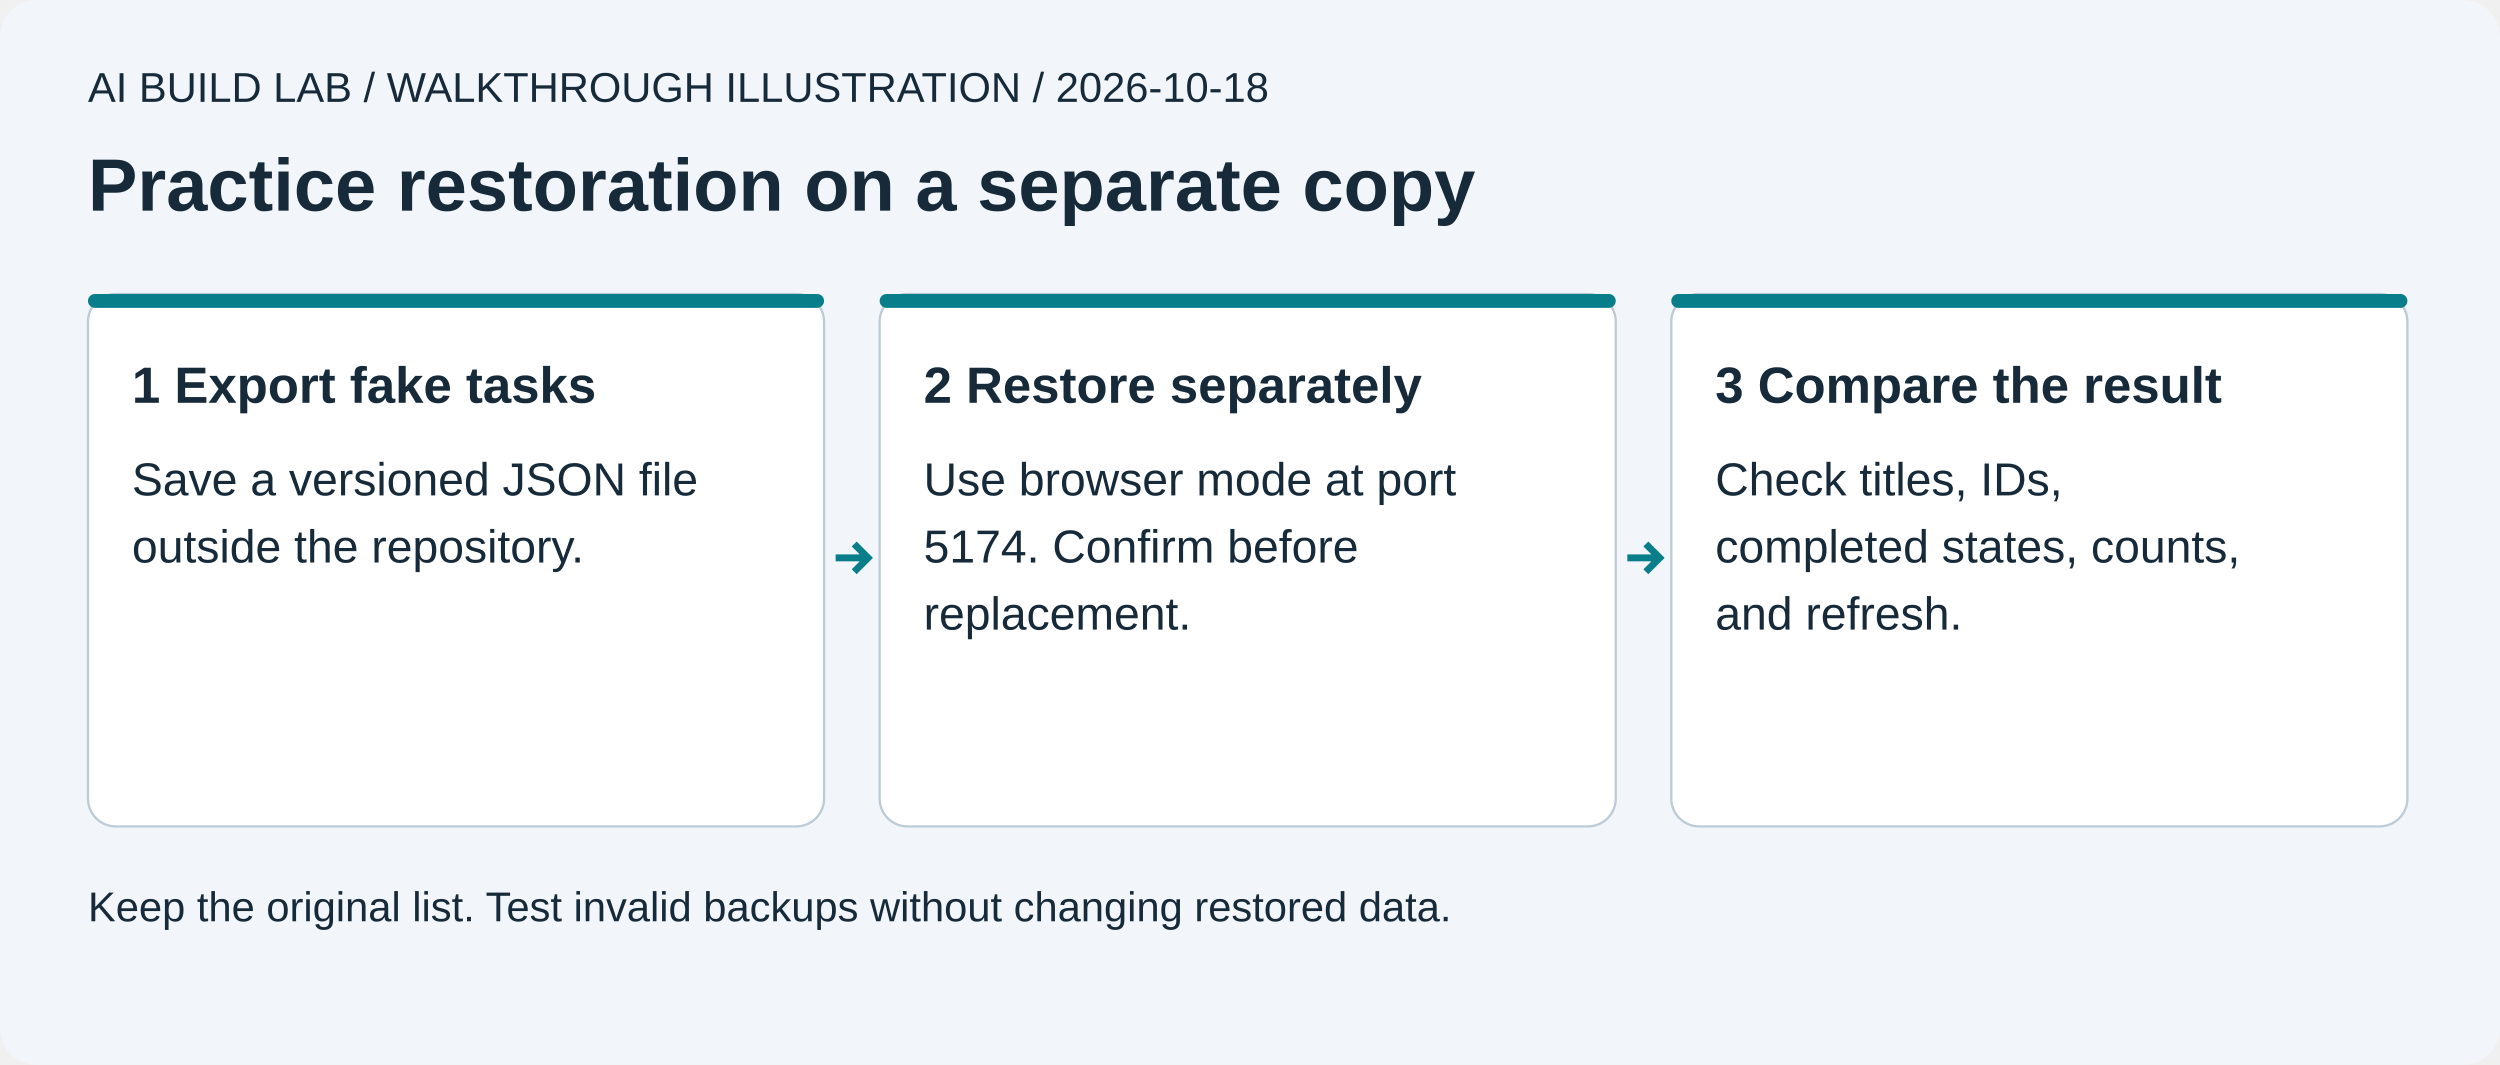
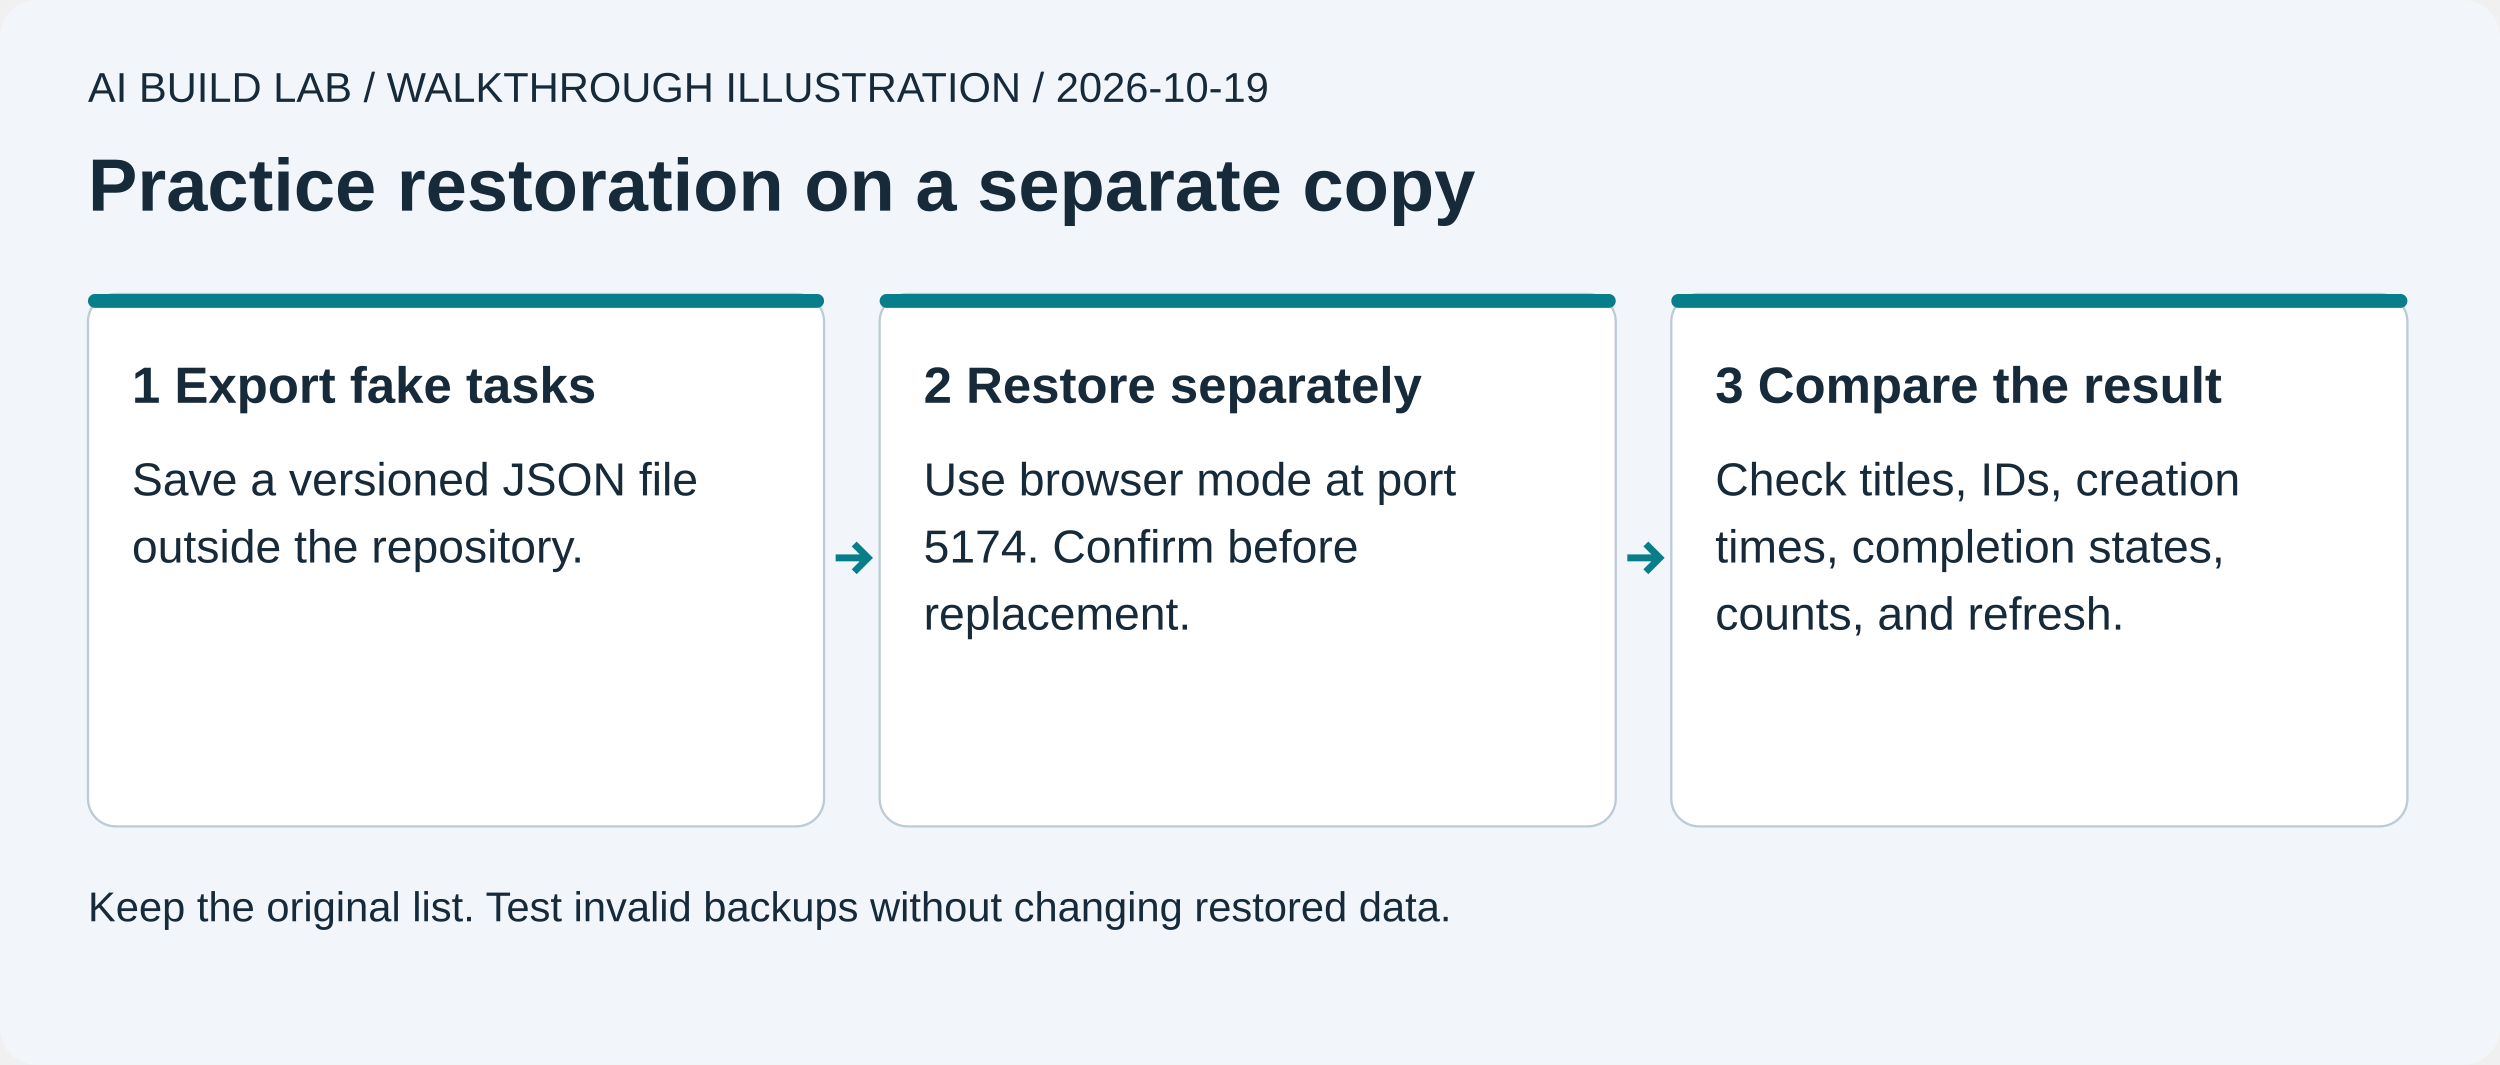
<svg xmlns="http://www.w3.org/2000/svg" width="1080" height="460" viewBox="0 0 1080 460" role="img" aria-labelledby="title desc">
  <rect width="1080" height="460" rx="16" fill="#f2f6fa" />
  <style>text{font-family:Arial,Helvetica,sans-serif;fill:#172a3a}.heading{font-size:32px;font-weight:700}.label{font-size:22px;font-weight:700}.body{font-size:20px}.foot{font-size:18px}</style>
-   <text x="38" y="44" class="foot">AI BUILD LAB  /  WALKTHROUGH ILLUSTRATION  /  2026-10-18</text>
+   <text x="38" y="44" class="foot">AI BUILD LAB  /  WALKTHROUGH ILLUSTRATION  /  2026-10-19</text>
  <text x="38" y="91" class="heading">Practice restoration on a separate copy</text>
  <rect x="38" y="127" width="318" height="230" rx="12" fill="#ffffff" stroke="#bccbd6" />
  <rect x="38" y="127" width="318" height="6" rx="3" fill="#087e8b" />
  <text x="57" y="174" class="label">1  Export fake tasks</text>
  <text x="57" y="214" class="body">Save a versioned JSON file</text>
  <text x="57" y="243" class="body">outside the repository.</text>
  <path d="M361 241h14m-6-6 6 6-6 6" fill="none" stroke="#087e8b" stroke-width="3" />
  <rect x="380" y="127" width="318" height="230" rx="12" fill="#ffffff" stroke="#bccbd6" />
  <rect x="380" y="127" width="318" height="6" rx="3" fill="#087e8b" />
  <text x="399" y="174" class="label">2  Restore separately</text>
  <text x="399" y="214" class="body">Use browser mode at port</text>
  <text x="399" y="243" class="body">5174. Confirm before</text>
  <text x="399" y="272" class="body">replacement.</text>
  <path d="M703 241h14m-6-6 6 6-6 6" fill="none" stroke="#087e8b" stroke-width="3" />
  <rect x="722" y="127" width="318" height="230" rx="12" fill="#ffffff" stroke="#bccbd6" />
  <rect x="722" y="127" width="318" height="6" rx="3" fill="#087e8b" />
  <text x="741" y="174" class="label">3  Compare the result</text>
-   <text x="741" y="214" class="body">Check titles, IDs,</text>
-   <text x="741" y="243" class="body">completed states, counts,</text>
-   <text x="741" y="272" class="body">and refresh.</text>
+   <text x="741" y="214" class="body">Check titles, IDs, creation</text>
+   <text x="741" y="243" class="body">times, completion states,</text>
+   <text x="741" y="272" class="body">counts, and refresh.</text>
  <text x="38" y="398" class="foot">Keep the original list. Test invalid backups without changing restored data.</text>
</svg>
